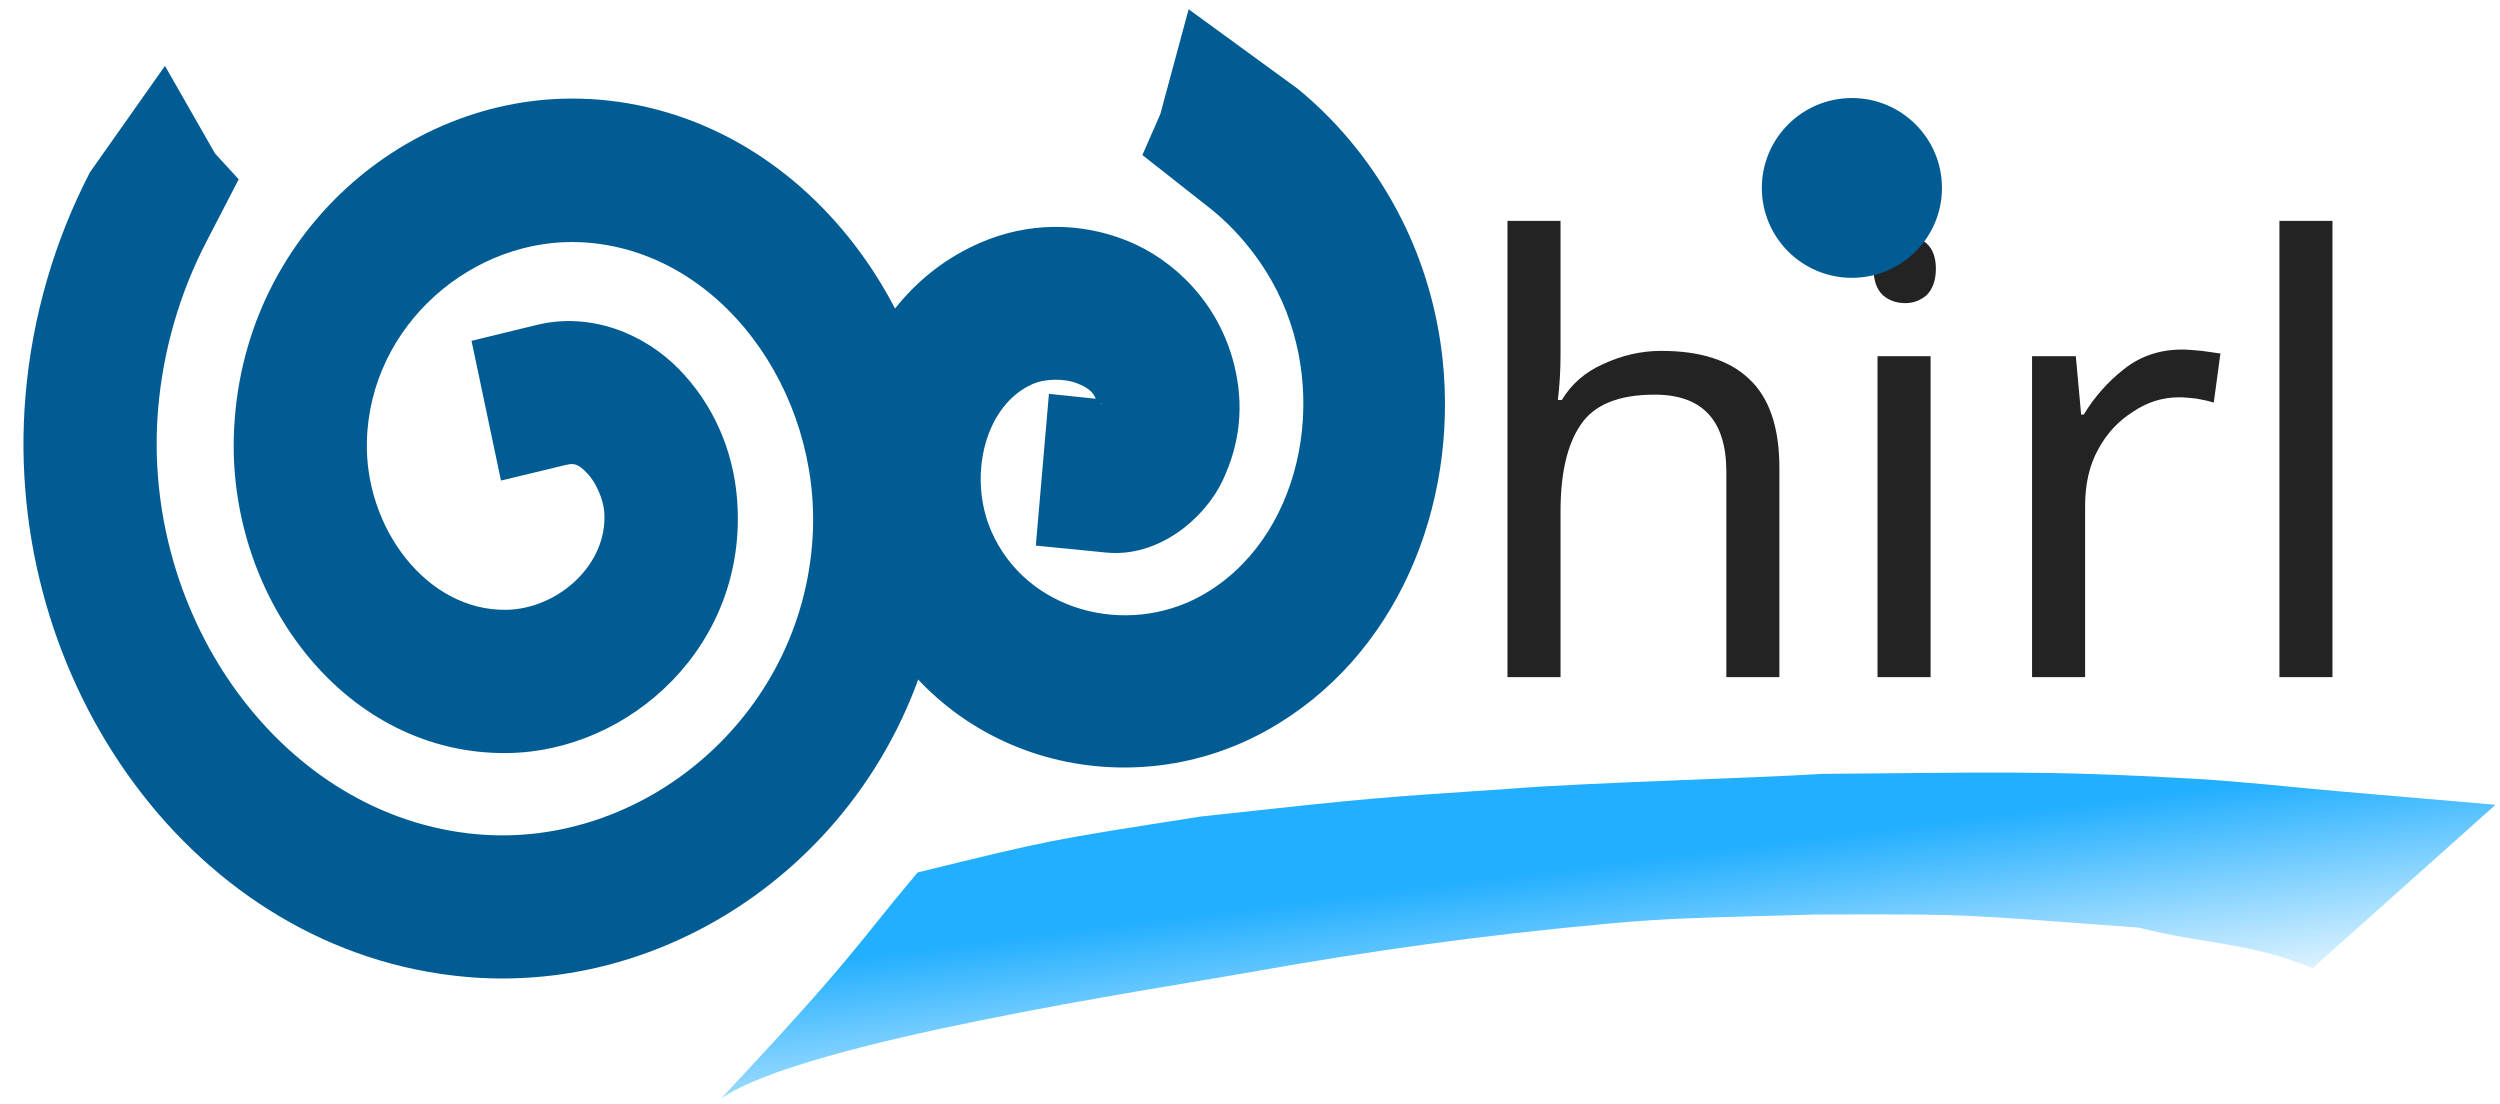
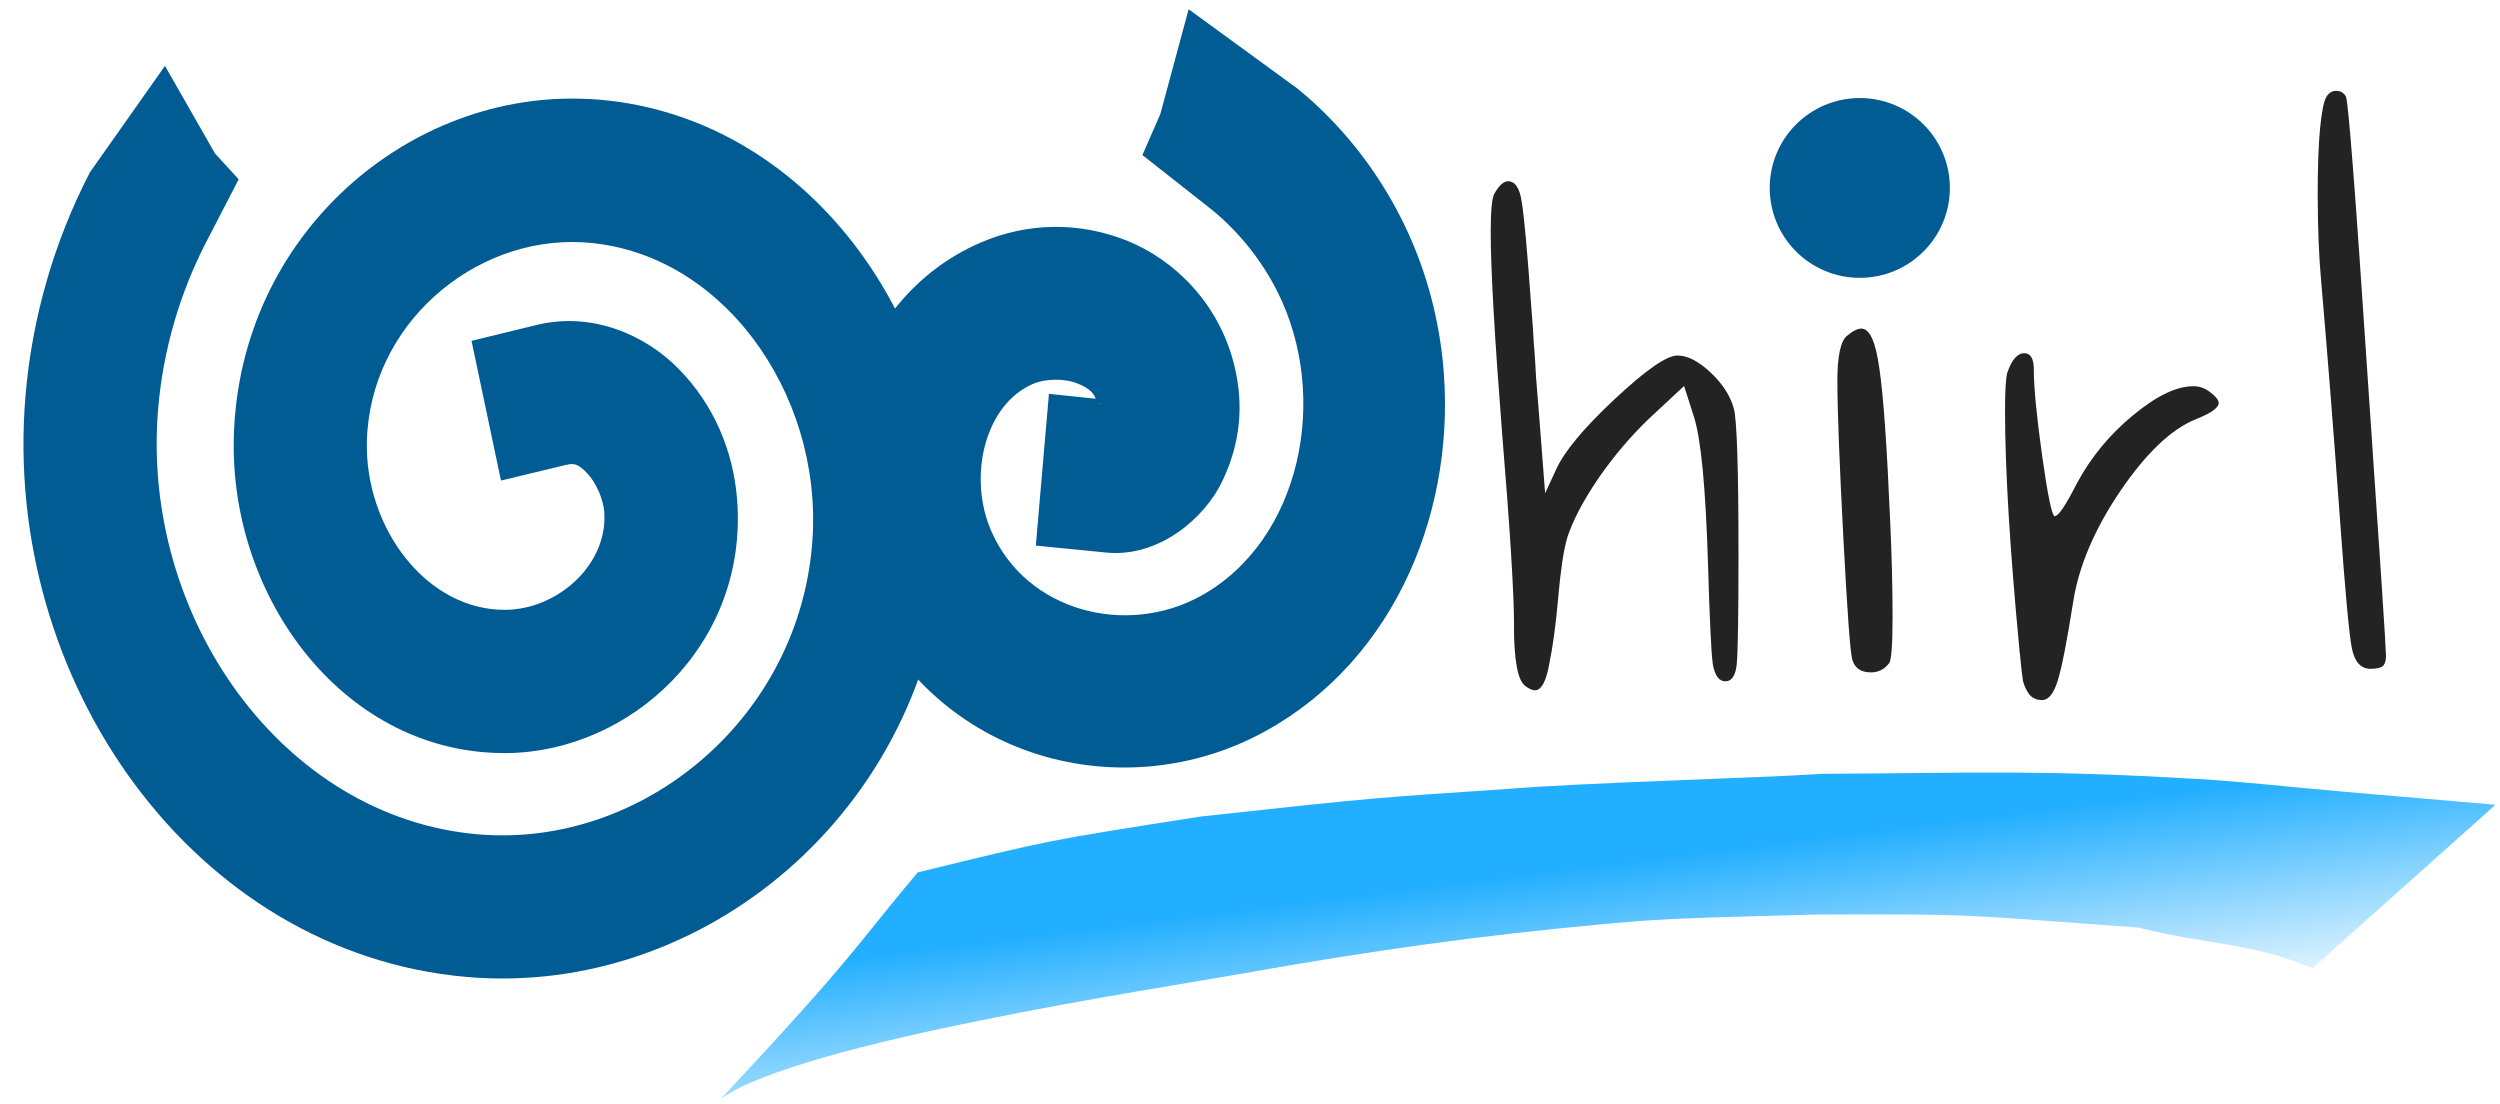
<svg xmlns="http://www.w3.org/2000/svg" xmlns:xlink="http://www.w3.org/1999/xlink" width="29.451mm" height="12.995mm" viewBox="0 0 29.451 12.995" version="1.1" id="svg8">
  <defs id="defs2">
    <linearGradient id="linearGradient4676">
      <stop style="stop-color:#23afff;stop-opacity:1;" offset="0" id="stop4672" />
      <stop style="stop-color:#23afff;stop-opacity:0;" offset="1" id="stop4674" />
    </linearGradient>
    <linearGradient xlink:href="#linearGradient4676" id="linearGradient4678" x1="45.218" y1="39.503" x2="45.548" y2="42.149" gradientUnits="userSpaceOnUse" gradientTransform="translate(0.6548103,-1.637026)" />
-     <filter style="color-interpolation-filters:sRGB" id="filter5032" x="-0.013" width="1.026" y="-0.011" height="1.022">
-       <feGaussianBlur stdDeviation="0.036" id="feGaussianBlur5034" />
-     </filter>
-     <filter style="color-interpolation-filters:sRGB" id="filter5040" x="-0.011" width="1.023" y="-0.013" height="1.026">
-       <feGaussianBlur stdDeviation="0.048" id="feGaussianBlur5042" />
-     </filter>
  </defs>
  <g id="layer1" transform="translate(-26.29988,-27.76498)">
-     <text xml:space="preserve" style="font-style:normal;font-variant:normal;font-weight:normal;font-stretch:normal;font-size:7.056px;line-height:1.25;font-family:Purisa;-inkscape-font-specification:'Purisa, Normal';font-variant-ligatures:normal;font-variant-caps:normal;font-variant-numeric:normal;font-feature-settings:normal;text-align:start;letter-spacing:0px;word-spacing:0px;writing-mode:lr-tb;text-anchor:start;fill:#232323;fill-opacity:1;stroke:none;stroke-width:0.2;stroke-miterlimit:4;stroke-dasharray:none" x="43.465" y="35.743" id="text4527">
-       <tspan id="tspan4525" x="43.465" y="35.743" style="font-style:normal;font-variant:normal;font-weight:normal;font-stretch:normal;font-size:7.056px;font-family:Purisa;-inkscape-font-specification:'Purisa, Normal';font-variant-ligatures:normal;font-variant-caps:normal;font-variant-numeric:normal;font-feature-settings:normal;text-align:start;writing-mode:lr-tb;text-anchor:start;fill:#232323;fill-opacity:1;stroke-width:0.2;stroke-miterlimit:4;stroke-dasharray:none">hirl</tspan>
-     </text>
+     <g aria-label="hirl" style="font-style:normal;font-variant:normal;font-weight:normal;font-stretch:normal;font-size:7.056px;line-height:1.25;font-family:Purisa;-inkscape-font-specification:'Purisa, Normal';font-variant-ligatures:normal;font-variant-caps:normal;font-variant-numeric:normal;font-feature-settings:normal;text-align:start;letter-spacing:0px;word-spacing:0px;writing-mode:lr-tb;text-anchor:start;fill:#232323;fill-opacity:1;stroke:none;stroke-width:0.2;stroke-miterlimit:4;stroke-dasharray:none" id="text4527">
+       <path d="m 44.136,35.136 q 0,-0.564 -0.141,-2.272 -0.134,-1.714 -0.134,-2.364 0,-0.374 0.042,-0.452 0.085,-0.148 0.162,-0.148 0.127,0 0.162,0.247 0.042,0.247 0.113,1.249 0.021,0.247 0.028,0.402 0.014,0.148 0.028,0.423 0.021,0.268 0.042,0.522 l 0.064,0.833 0.127,-0.275 q 0.141,-0.318 0.691,-0.833 0.55,-0.515 0.741,-0.515 0.176,0 0.388,0.198 0.212,0.198 0.275,0.423 0.056,0.191 0.056,1.714 0,1.101 -0.021,1.305 -0.021,0.198 -0.134,0.198 -0.113,0 -0.148,-0.205 -0.028,-0.205 -0.056,-1.178 -0.042,-1.362 -0.169,-1.743 l -0.113,-0.353 -0.409,0.381 q -0.325,0.31 -0.6,0.706 -0.268,0.395 -0.367,0.699 -0.064,0.219 -0.106,0.699 -0.042,0.48 -0.106,0.79 -0.056,0.31 -0.169,0.31 -0.049,0 -0.12,-0.056 -0.127,-0.106 -0.127,-0.706 z" style="font-style:normal;font-variant:normal;font-weight:normal;font-stretch:normal;font-size:7.056px;font-family:Purisa;-inkscape-font-specification:'Purisa, Normal';font-variant-ligatures:normal;font-variant-caps:normal;font-variant-numeric:normal;font-feature-settings:normal;text-align:start;writing-mode:lr-tb;text-anchor:start;fill:#232323;fill-opacity:1;stroke-width:0.2;stroke-miterlimit:4;stroke-dasharray:none" id="path874" />
+       <path d="m 48.059,31.721 c 0.066,-0.056 0.122,-0.085 0.169,-0.085 0.099,0 0.169,0.158 0.212,0.473 0.047,0.31 0.089,0.91 0.127,1.799 0.019,0.414 0.028,0.788 0.028,1.122 0,0.334 -0.014,0.517 -0.042,0.55 -0.056,0.071 -0.127,0.106 -0.212,0.106 -0.118,0 -0.191,-0.049 -0.219,-0.148 -0.024,-0.061 -0.059,-0.536 -0.106,-1.425 -0.047,-0.894 -0.071,-1.515 -0.071,-1.863 0,-0.292 0.038,-0.468 0.113,-0.529 z" style="font-style:normal;font-variant:normal;font-weight:normal;font-stretch:normal;font-size:7.056px;font-family:Purisa;-inkscape-font-specification:'Purisa, Normal';font-variant-ligatures:normal;font-variant-caps:normal;font-variant-numeric:normal;font-feature-settings:normal;text-align:start;writing-mode:lr-tb;text-anchor:start;fill:#232323;fill-opacity:1;stroke-width:0.2;stroke-miterlimit:4;stroke-dasharray:none" id="path876" />
+       <path d="m 52.133,32.314 q 0.12,0 0.212,0.078 0.092,0.071 0.092,0.12 0,0.085 -0.268,0.191 -0.437,0.176 -0.896,0.854 -0.452,0.67 -0.55,1.298 -0.113,0.713 -0.183,0.931 -0.071,0.226 -0.183,0.226 -0.099,0 -0.155,-0.071 -0.049,-0.071 -0.071,-0.155 -0.014,-0.085 -0.035,-0.31 -0.007,-0.042 -0.007,-0.064 -0.169,-1.778 -0.169,-2.808 0,-0.367 0.028,-0.452 0.078,-0.226 0.198,-0.226 0.113,0 0.113,0.191 0,0.318 0.099,1.023 0.099,0.706 0.148,0.706 0.064,0 0.261,-0.388 0.247,-0.459 0.656,-0.797 0.416,-0.346 0.713,-0.346 z" style="font-style:normal;font-variant:normal;font-weight:normal;font-stretch:normal;font-size:7.056px;font-family:Purisa;-inkscape-font-specification:'Purisa, Normal';font-variant-ligatures:normal;font-variant-caps:normal;font-variant-numeric:normal;font-feature-settings:normal;text-align:start;writing-mode:lr-tb;text-anchor:start;fill:#232323;fill-opacity:1;stroke-width:0.2;stroke-miterlimit:4;stroke-dasharray:none" id="path878" />
+       <path d="m 53.603,30.106 q 0,-0.543 0.028,-0.826 0.028,-0.289 0.071,-0.367 0.042,-0.078 0.12,-0.078 0.071,0 0.113,0.064 0.042,0.071 0.254,3.267 0.219,3.196 0.219,3.323 0,0.092 -0.042,0.127 -0.042,0.028 -0.141,0.028 -0.169,0 -0.219,-0.24 -0.049,-0.247 -0.141,-1.531 -0.113,-1.552 -0.219,-2.773 -0.042,-0.459 -0.042,-0.995 z" style="font-style:normal;font-variant:normal;font-weight:normal;font-stretch:normal;font-size:7.056px;font-family:Purisa;-inkscape-font-specification:'Purisa, Normal';font-variant-ligatures:normal;font-variant-caps:normal;font-variant-numeric:normal;font-feature-settings:normal;text-align:start;writing-mode:lr-tb;text-anchor:start;fill:#232323;fill-opacity:1;stroke-width:0.2;stroke-miterlimit:4;stroke-dasharray:none" id="path880" />
+     </g>
    <g id="g4597" transform="matrix(1.070976,0,0,1.152682,5.915585,-6.236437)" style="stroke:#005c93;stroke-opacity:1">
      <path style="color:#000000;font-style:normal;font-variant:normal;font-weight:normal;font-stretch:normal;font-size:medium;line-height:normal;font-family:sans-serif;font-variant-ligatures:normal;font-variant-position:normal;font-variant-caps:normal;font-variant-numeric:normal;font-variant-alternates:normal;font-feature-settings:normal;text-indent:0;text-align:start;text-decoration:none;text-decoration-line:none;text-decoration-style:solid;text-decoration-color:#000000;letter-spacing:normal;word-spacing:normal;text-transform:none;writing-mode:lr-tb;direction:ltr;text-orientation:mixed;dominant-baseline:auto;baseline-shift:baseline;text-anchor:start;white-space:normal;shape-padding:0;clip-rule:nonzero;display:inline;overflow:visible;visibility:visible;opacity:1;isolation:auto;mix-blend-mode:normal;color-interpolation:sRGB;color-interpolation-filters:linearRGB;solid-color:#000000;solid-opacity:1;vector-effect:none;fill:#005c93;fill-opacity:1;fill-rule:evenodd;stroke:#005c93;stroke-width:0.09;stroke-linecap:square;stroke-linejoin:miter;stroke-miterlimit:4;stroke-dasharray:none;stroke-dashoffset:0;stroke-opacity:1;color-rendering:auto;image-rendering:auto;shape-rendering:auto;text-rendering:auto;enable-background:accumulate;" d="m 34.857,33.177 c 0.169,1.478 -0.493,3.016 -1.919,3.75 -1.532,0.789 -3.583,0.305 -4.366,-1.356 -0.6,-1.273 -0.168,-2.977 1.264,-3.552 0.509,-0.204 1.064,-0.209 1.574,-0.021 0.51,0.189 0.992,0.624 1.156,1.242 0.106,0.399 0.065,0.776 -0.125,1.15 -0.19,0.374 -0.683,0.761 -1.235,0.71 l -0.73,-0.067 0.136,-1.461 0.537,0.052 c 2.63e-4,1.87e-4 9e-4,-0.007 0.001,-0.006 -0.034,-0.127 -0.098,-0.188 -0.25,-0.244 -0.151,-0.056 -0.372,-0.054 -0.52,0.005 -0.563,0.226 -0.753,0.994 -0.483,1.567 0.399,0.846 1.528,1.113 2.368,0.681 1.119,-0.576 1.457,-2.071 0.856,-3.176 -0.178,-0.326 -0.429,-0.616 -0.728,-0.844 l -0.737,-0.539 0.183,-0.389 0.295,-1.015 1.147,0.777 c 0.461,0.351 0.847,0.797 1.126,1.311 0.244,0.448 0.393,0.933 0.45,1.425 z" id="path3699" />
      <path style="color:#000000;font-style:normal;font-variant:normal;font-weight:normal;font-stretch:normal;font-size:medium;line-height:normal;font-family:sans-serif;font-variant-ligatures:normal;font-variant-position:normal;font-variant-caps:normal;font-variant-numeric:normal;font-variant-alternates:normal;font-feature-settings:normal;text-indent:0;text-align:start;text-decoration:none;text-decoration-line:none;text-decoration-style:solid;text-decoration-color:#000000;letter-spacing:normal;word-spacing:normal;text-transform:none;writing-mode:lr-tb;direction:ltr;text-orientation:mixed;dominant-baseline:auto;baseline-shift:baseline;text-anchor:start;white-space:normal;shape-padding:0;clip-rule:nonzero;display:inline;overflow:visible;visibility:visible;opacity:1;isolation:auto;mix-blend-mode:normal;color-interpolation:sRGB;color-interpolation-filters:linearRGB;solid-color:#000000;solid-opacity:1;vector-effect:none;fill:#005c93;fill-opacity:1;fill-rule:evenodd;stroke:none;stroke-width:0.18;stroke-linecap:square;stroke-linejoin:miter;stroke-miterlimit:4;stroke-dasharray:none;stroke-dashoffset:0;stroke-opacity:1;color-rendering:auto;image-rendering:auto;shape-rendering:auto;text-rendering:auto;enable-background:accumulate" d="m 25.515,30.51 c -1.974,-0.101 -3.855,1.383 -3.91,3.461 -0.044,1.66 1.235,3.244 3.012,3.223 1.345,-0.016 2.643,-1.099 2.525,-2.582 -0.041,-0.517 -0.267,-0.988 -0.643,-1.344 -0.376,-0.356 -0.963,-0.586 -1.564,-0.449 l -0.715,0.162 0.324,1.428 0.715,-0.16 c 0.093,-0.021 0.137,-0.007 0.232,0.084 0.096,0.091 0.179,0.267 0.189,0.395 0.043,0.539 -0.51,0.995 -1.082,1.002 -0.871,0.01 -1.553,-0.837 -1.529,-1.721 0.031,-1.195 1.177,-2.096 2.371,-2.035 1.514,0.077 2.634,1.522 2.531,3.027 -0.125,1.831 -1.869,3.171 -3.686,3.023 -2.146,-0.174 -3.706,-2.222 -3.512,-4.35 0.054,-0.594 0.237,-1.18 0.529,-1.703 l 0.357,-0.641 v 0 l -0.26,-0.263 -0.551,-0.896 -0.825,1.087 c -0.391,0.701 -0.636,1.48 -0.709,2.283 -0.266,2.915 1.853,5.698 4.852,5.941 2.602,0.211 5.083,-1.693 5.268,-4.383 0.157,-2.288 -1.537,-4.468 -3.92,-4.59 z" id="path3699-3" />
    </g>
    <path style="color:#000000;font-style:normal;font-variant:normal;font-weight:normal;font-stretch:normal;font-size:medium;line-height:normal;font-family:sans-serif;font-variant-ligatures:normal;font-variant-position:normal;font-variant-caps:normal;font-variant-numeric:normal;font-variant-alternates:normal;font-feature-settings:normal;text-indent:0;text-align:start;text-decoration:none;text-decoration-line:none;text-decoration-style:solid;text-decoration-color:#000000;letter-spacing:normal;word-spacing:normal;text-transform:none;writing-mode:lr-tb;direction:ltr;text-orientation:mixed;dominant-baseline:auto;baseline-shift:baseline;text-anchor:start;white-space:normal;shape-padding:0;clip-rule:nonzero;display:inline;overflow:visible;visibility:visible;opacity:1;isolation:auto;mix-blend-mode:normal;color-interpolation:sRGB;color-interpolation-filters:linearRGB;solid-color:#000000;solid-opacity:1;vector-effect:none;fill:url(#linearGradient4678);fill-opacity:1;fill-rule:nonzero;stroke:none;stroke-width:1.402;stroke-linecap:round;stroke-linejoin:miter;stroke-miterlimit:4;stroke-dasharray:none;stroke-dashoffset:0;stroke-opacity:1;color-rendering:auto;image-rendering:auto;shape-rendering:auto;text-rendering:auto;enable-background:accumulate;" d="m 52.158,36.94 c -1.826,-0.107 -2.526,-0.07 -4.373,-0.059 l -0.02,-4.89e-4 -0.022,0.002 c -0.738,0.048 -2.8,0.104 -3.65,0.174 -1.572,0.106 -1.565,0.099 -3.644,0.327 -1.82,0.284 -1.76,0.273 -3.339,0.659 -0.754,0.896 -0.708,0.946 -2.314,2.663 0.958,-0.672 5.181,-1.299 6.159,-1.475 1.494,-0.266 2.765,-0.444 4.272,-0.583 0.759,-0.07 1.121,-0.071 2.474,-0.109 1.878,-0.007 1.672,-3.46e-4 3.792,0.154 0.796,0.201 1.32,0.174 2.05,0.478 l 2.155,-1.925 -1.825,-0.157 c -0.553,-0.048 -1.124,-0.114 -1.716,-0.149 z" id="path4639" />
-     <ellipse style="fill:#005c93;fill-opacity:1;stroke:#005c93;stroke-width:0.2;stroke-linecap:round;stroke-miterlimit:4;stroke-dasharray:none;stroke-opacity:1" id="path5394" cx="48.116" cy="29.979" rx="0.961" ry="0.959" />
+     <ellipse style="fill:#005c93;fill-opacity:1;stroke:#005c93;stroke-width:0.2;stroke-linecap:round;stroke-miterlimit:4;stroke-dasharray:none;stroke-opacity:1" id="path5394" cx="48.209" cy="29.979" rx="0.961" ry="0.959" />
  </g>
</svg>
